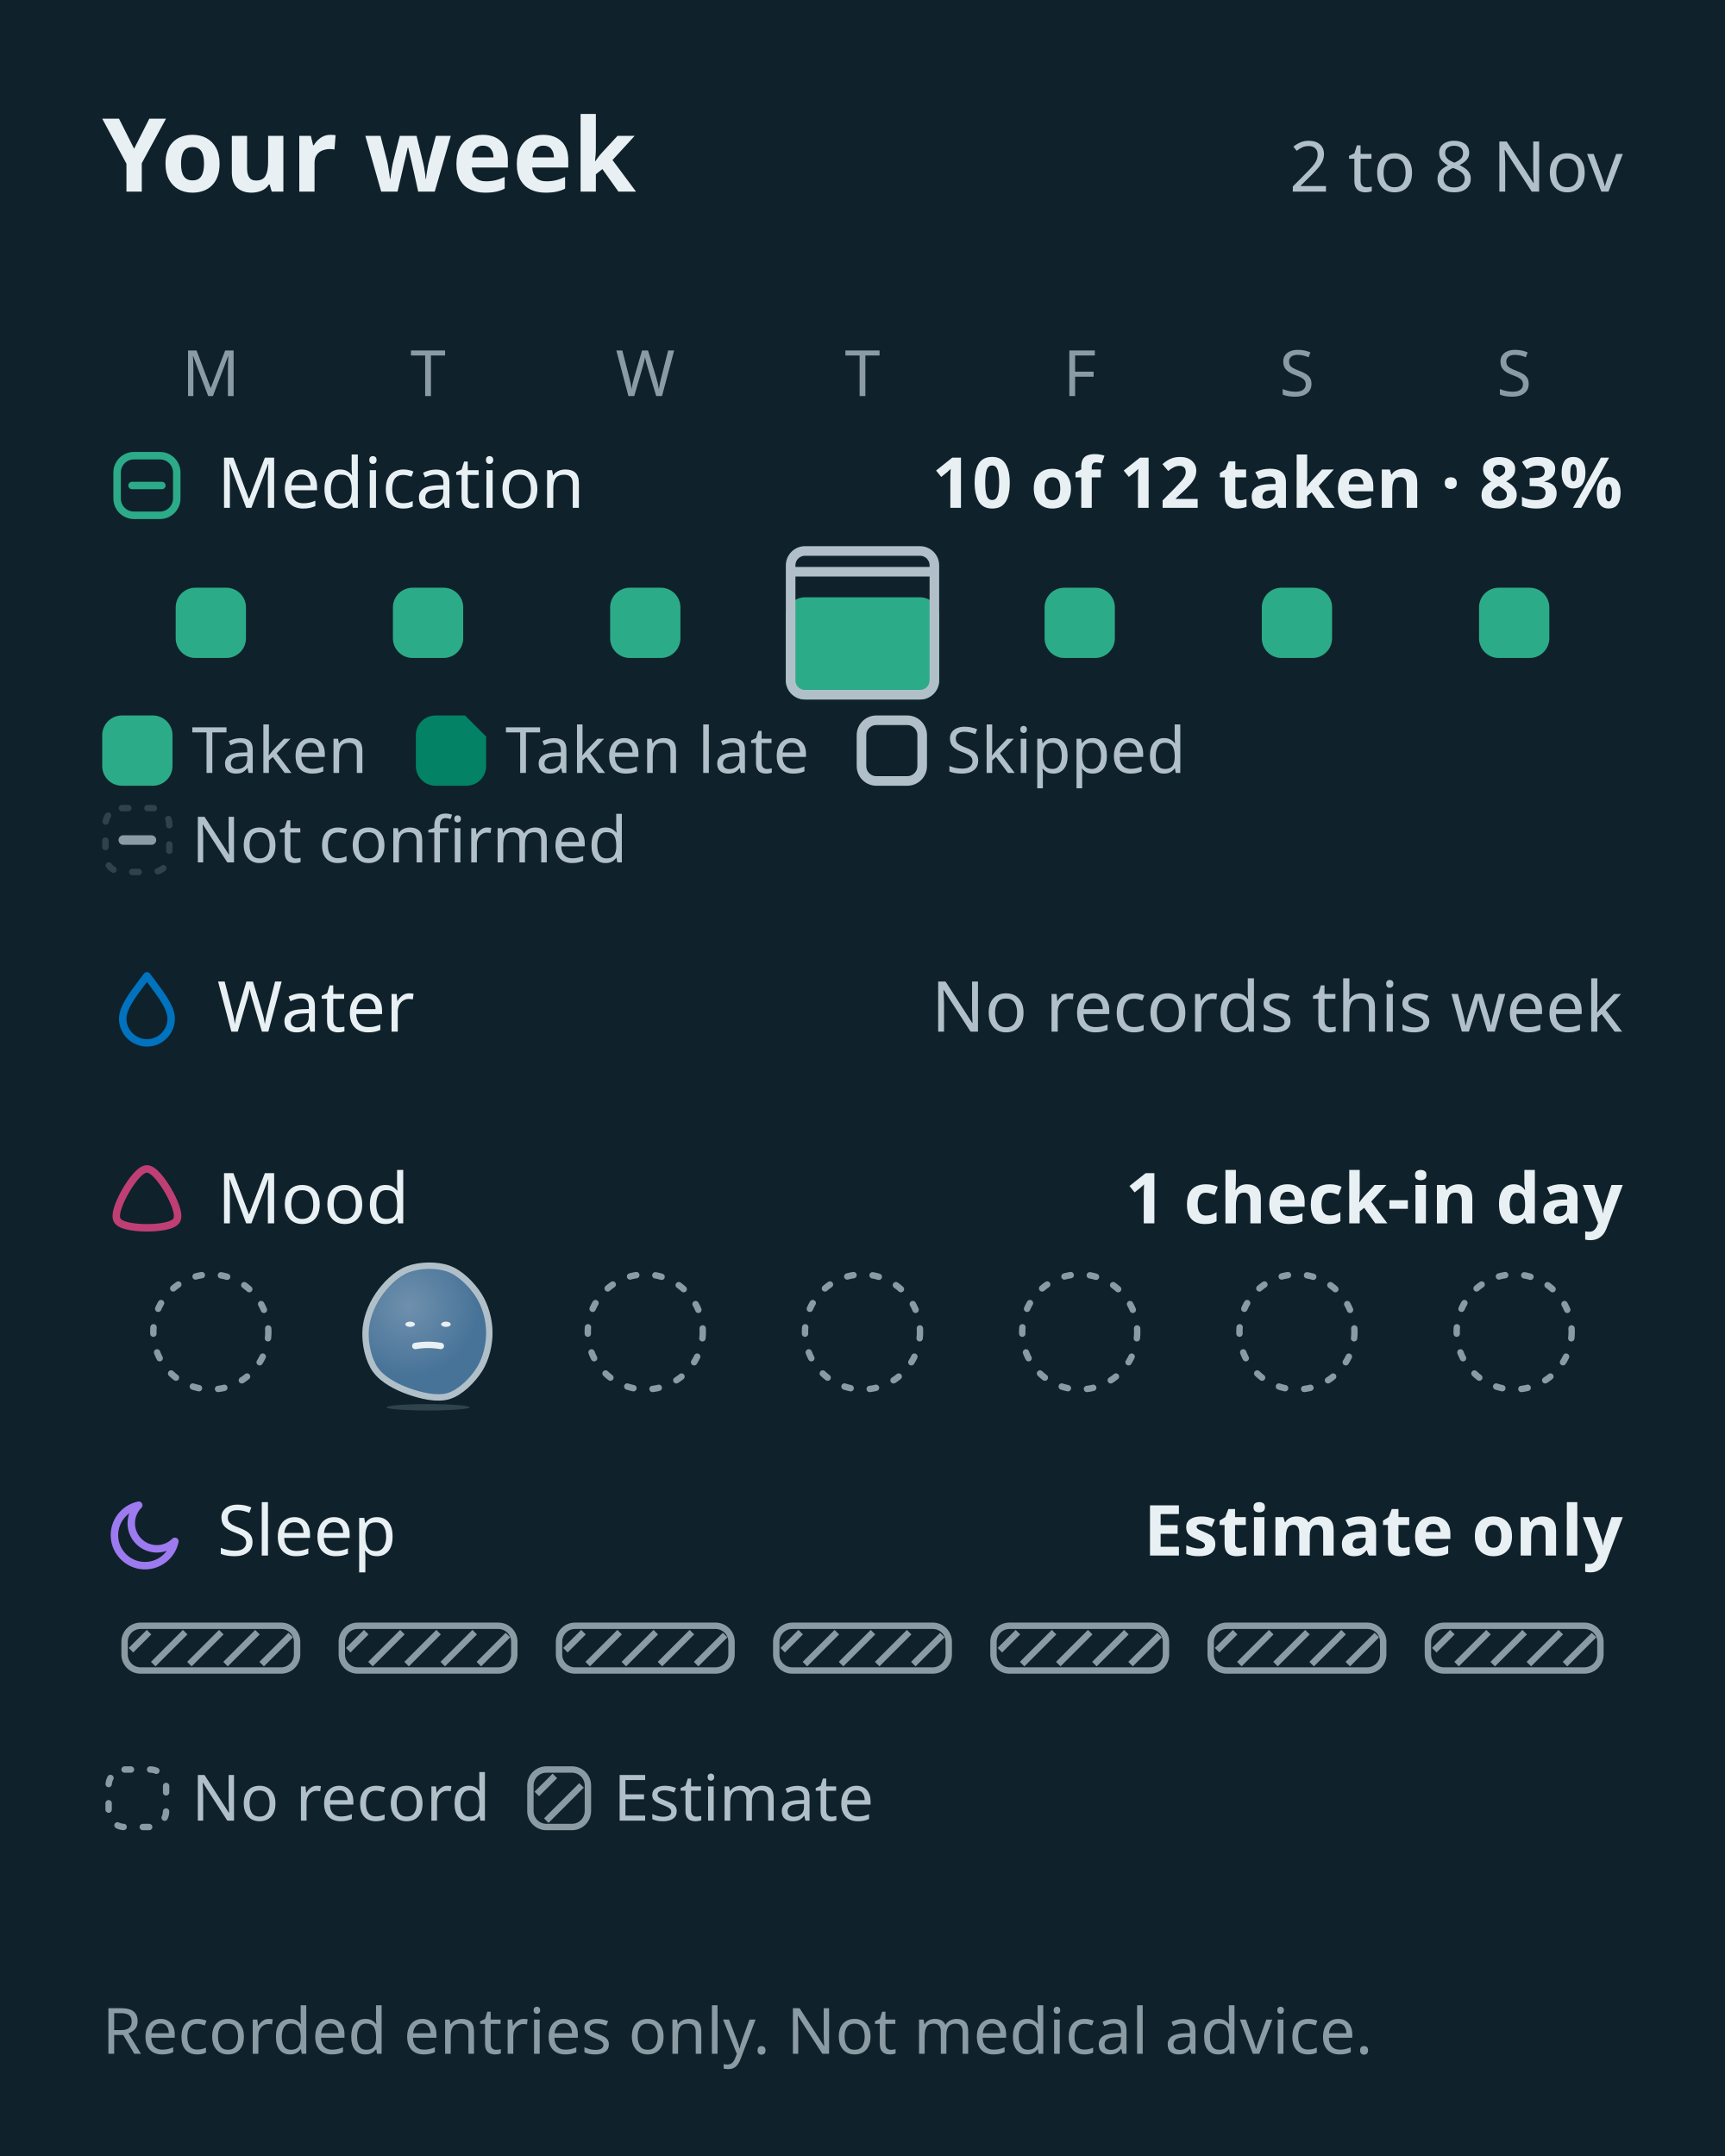
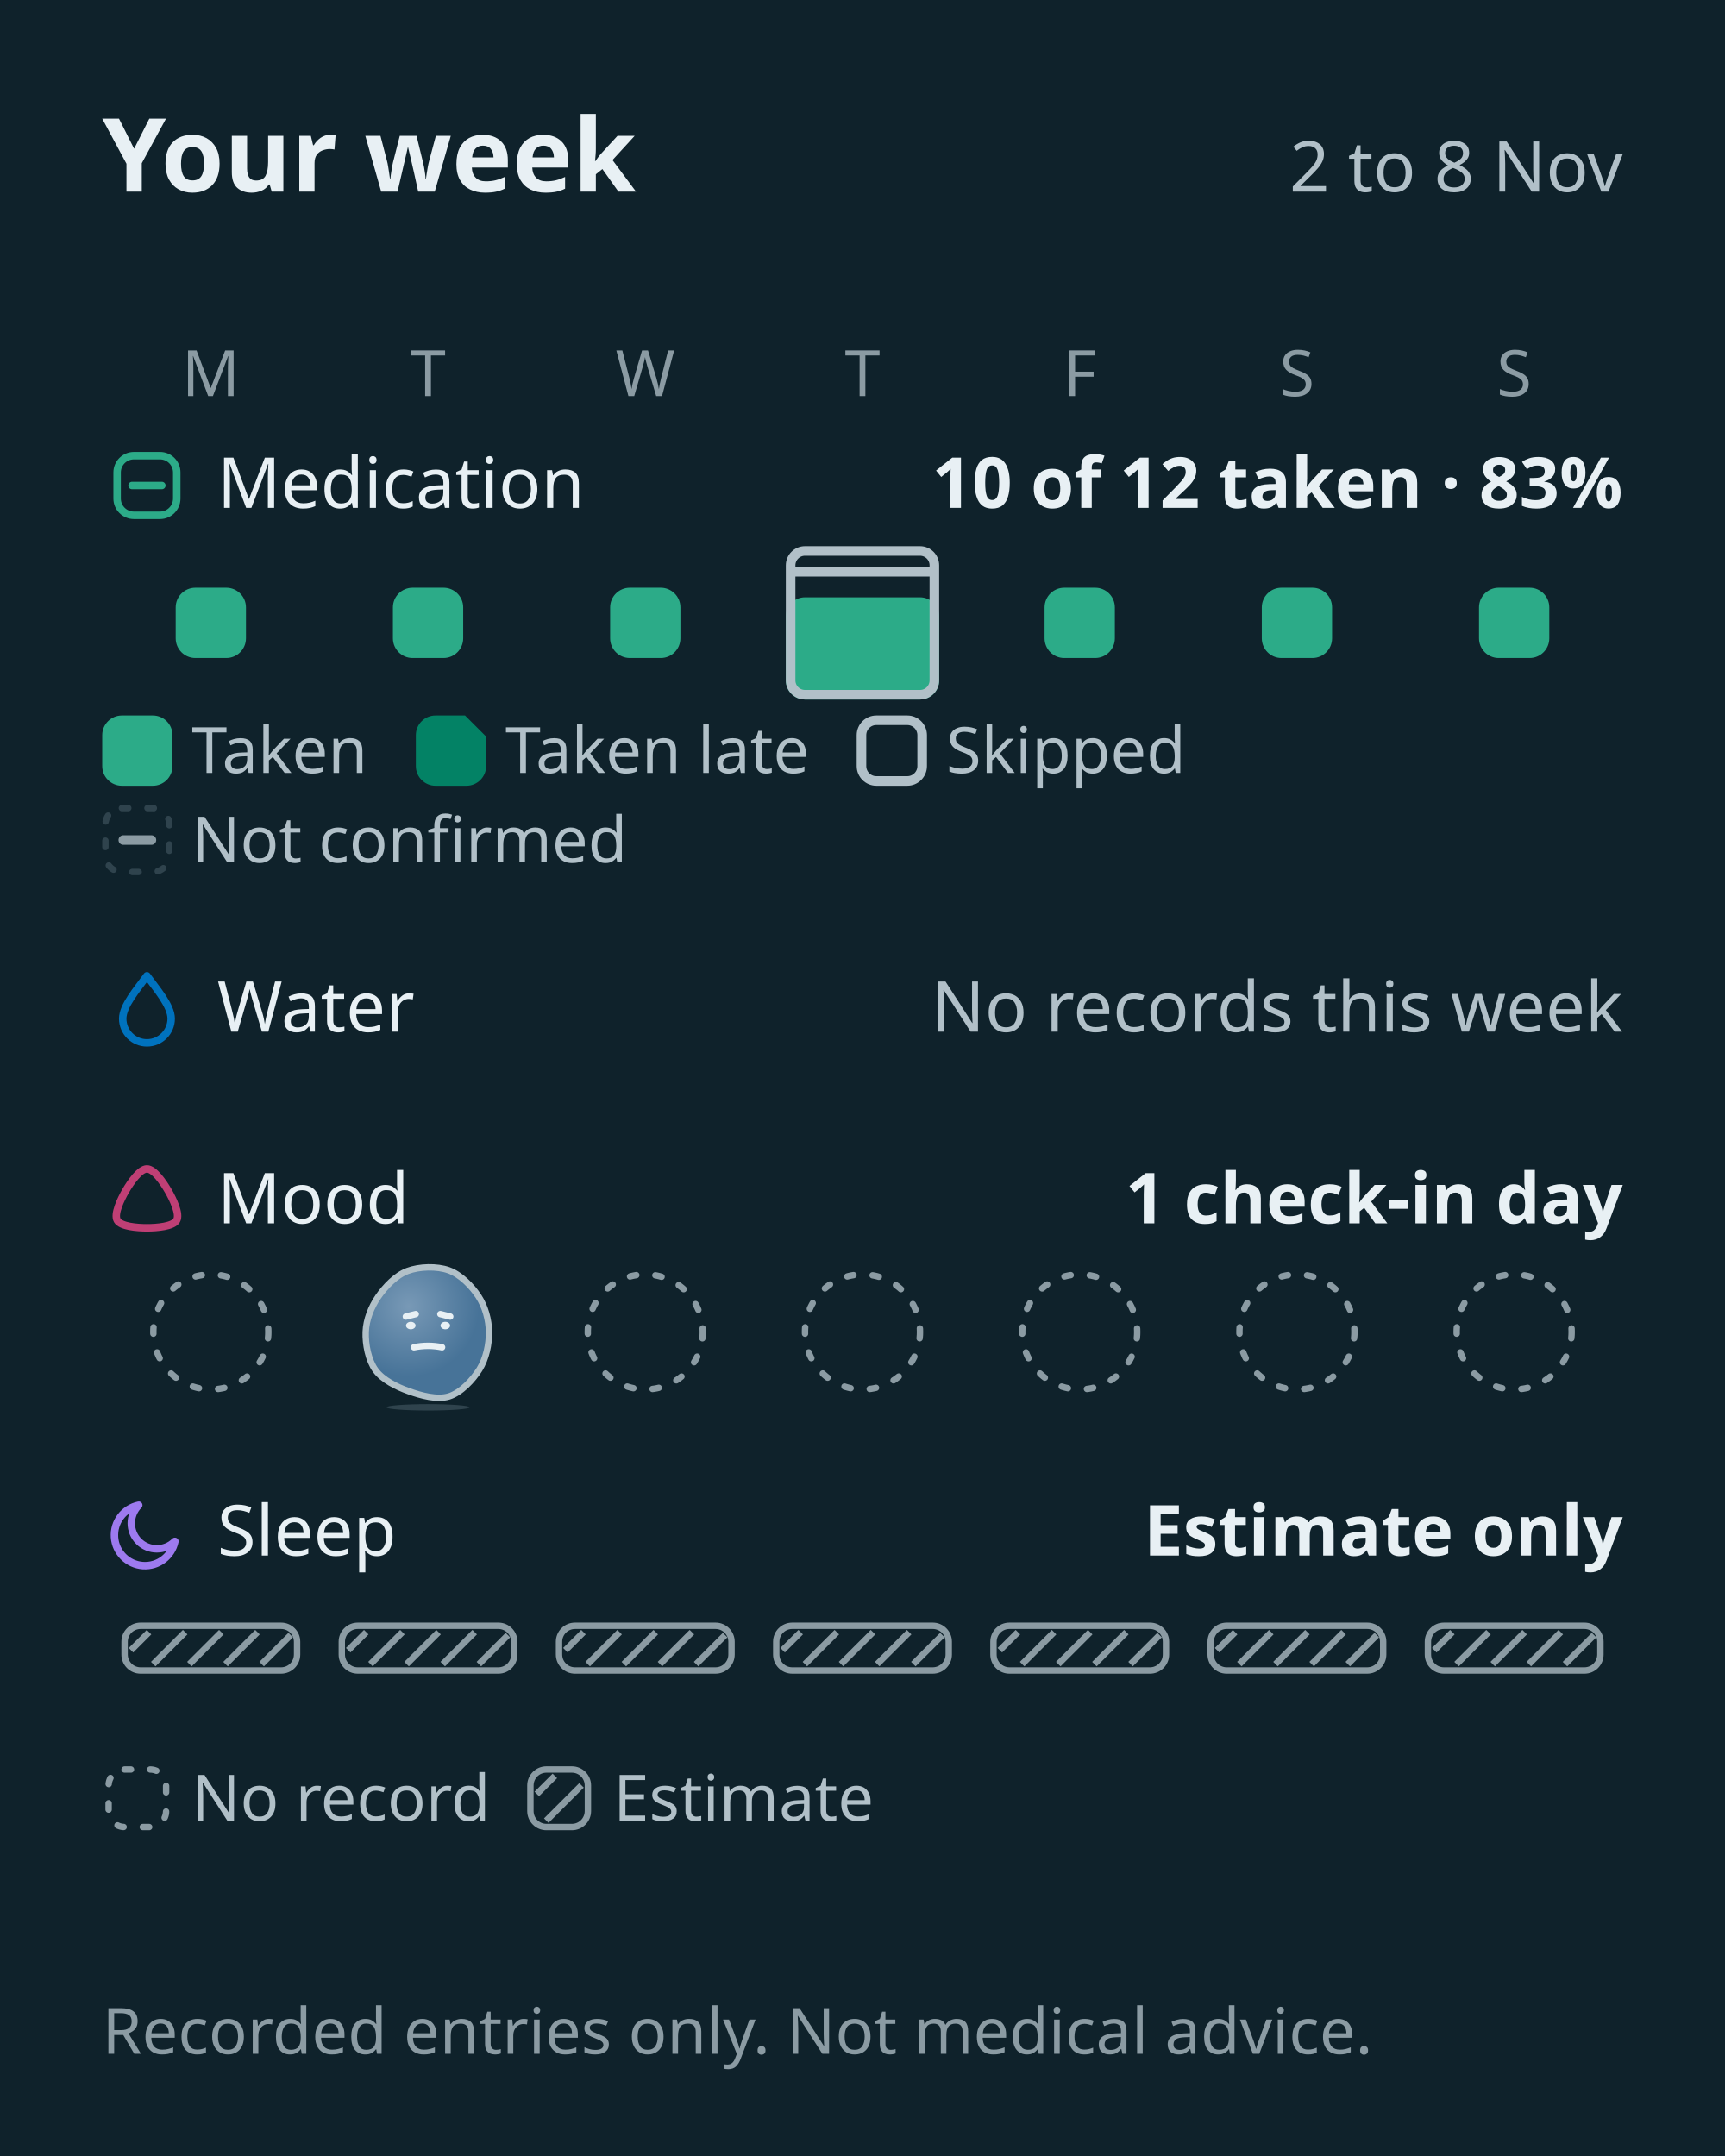
<svg xmlns="http://www.w3.org/2000/svg" width="1080" height="1350" viewBox="0 0 1080 1350">
  <defs>
    <radialGradient id="g1" gradientUnits="userSpaceOnUse" cx="256" cy="818" r="44">
-       <stop offset="0" stop-color="#6f90ad" />
+       <stop offset="0" stop-color="#7899b6" />
      <stop offset="1" stop-color="#477398" />
    </radialGradient>
  </defs>
  <rect width="1080" height="1350" fill="#0f222b" />
  <text x="64" y="120" font-family="Geologica" font-weight="600" font-size="64" fill="#e8f0f4">Your week</text>
  <text x="1016" y="120" font-family="IBM Plex Sans" font-weight="500" font-size="44" fill="#b1c0c8" text-anchor="end">2 to 8 Nov</text>
  <text x="132" y="248" font-family="IBM Plex Sans" font-weight="500" font-size="40" fill="#8b9ba3" text-anchor="middle">M</text>
  <text x="268" y="248" font-family="IBM Plex Sans" font-weight="500" font-size="40" fill="#8b9ba3" text-anchor="middle">T</text>
  <text x="404" y="248" font-family="IBM Plex Sans" font-weight="500" font-size="40" fill="#8b9ba3" text-anchor="middle">W</text>
  <text x="540" y="248" font-family="IBM Plex Sans" font-weight="500" font-size="40" fill="#8b9ba3" text-anchor="middle">T</text>
  <text x="676" y="248" font-family="IBM Plex Sans" font-weight="500" font-size="40" fill="#8b9ba3" text-anchor="middle">F</text>
  <text x="812" y="248" font-family="IBM Plex Sans" font-weight="500" font-size="40" fill="#8b9ba3" text-anchor="middle">S</text>
  <text x="948" y="248" font-family="IBM Plex Sans" font-weight="500" font-size="40" fill="#8b9ba3" text-anchor="middle">S</text>
  <g>
    <rect x="73.33" y="285.33" width="37.33" height="37.33" rx="10.5" fill="none" stroke="#2cab88" stroke-width="4.67" stroke-linecap="round" stroke-linejoin="round" />
    <line x1="82.67" y1="304" x2="101.33" y2="304" stroke="#2cab88" stroke-width="4.67" stroke-linecap="round" stroke-linejoin="round" />
  </g>
  <text x="136" y="318" font-family="IBM Plex Sans" font-weight="500" font-size="44" fill="#e8f0f4">Medication</text>
  <text x="1016" y="318" font-family="IBM Plex Sans" font-weight="600" font-size="44" fill="#e8f0f4" text-anchor="end">10 of 12 taken · 83%</text>
  <g>
    <rect x="110" y="368" width="44" height="44" rx="12.32" fill="#2cab88" />
  </g>
  <g>
    <rect x="246" y="368" width="44" height="44" rx="12.32" fill="#2cab88" />
  </g>
  <g>
    <rect x="382" y="368" width="44" height="44" rx="12.32" fill="#2cab88" />
  </g>
  <g>
    <rect x="492" y="374" width="96" height="64" rx="12" fill="#2cab88" />
    <line x1="495" y1="358" x2="585" y2="358" stroke="#b1c0c8" stroke-width="6" />
    <rect x="495" y="345" width="90" height="90" rx="9" fill="none" stroke="#b1c0c8" stroke-width="6" />
  </g>
  <g>
    <rect x="654" y="368" width="44" height="44" rx="12.32" fill="#2cab88" />
  </g>
  <g>
    <rect x="790" y="368" width="44" height="44" rx="12.32" fill="#2cab88" />
  </g>
  <g>
    <rect x="926" y="368" width="44" height="44" rx="12.32" fill="#2cab88" />
  </g>
  <g>
    <rect x="64" y="448" width="44" height="44" rx="12.32" fill="#2cab88" />
  </g>
  <text x="120" y="484" font-family="IBM Plex Sans" font-weight="500" font-size="40" fill="#b1c0c8">Taken</text>
  <g>
    <path d="M272.68 448 L291.16 448 L304.36 461.2 L304.36 479.68 A12.32 12.32 0 0 1 292.04 492 L272.68 492 A12.32 12.32 0 0 1 260.36 479.68 L260.36 460.32 A12.32 12.32 0 0 1 272.68 448 Z" fill="#038265" />
  </g>
  <text x="316.36" y="484" font-family="IBM Plex Sans" font-weight="500" font-size="40" fill="#b1c0c8">Taken late</text>
  <g>
    <rect x="539.36" y="451" width="38" height="38" rx="9.32" fill="none" stroke="#b1c0c8" stroke-width="6" />
  </g>
  <text x="592.36" y="484" font-family="IBM Plex Sans" font-weight="500" font-size="40" fill="#b1c0c8">Skipped</text>
  <g>
    <rect x="66" y="506" width="40" height="40" rx="10.32" fill="none" stroke="#2f434d" stroke-width="4" stroke-linecap="round" stroke-linejoin="round" stroke-dasharray="4 12" />
    <line x1="77.2" y1="526" x2="94.8" y2="526" stroke="#8b9ba3" stroke-width="6" stroke-linecap="round" stroke-linejoin="round" />
  </g>
  <text x="120" y="540" font-family="IBM Plex Sans" font-weight="500" font-size="40" fill="#b1c0c8">Not confirmed</text>
  <g>
    <path d="M92 611 C85.93 619.4 76.83 629.67 76.83 637.83 A15.17 15.17 0 0 0 107.17 637.83 C107.17 629.67 98.07 619.4 92 611 Z" fill="none" stroke="#0072be" stroke-width="4.67" stroke-linecap="round" stroke-linejoin="round" />
  </g>
  <text x="136" y="646" font-family="IBM Plex Sans" font-weight="500" font-size="44" fill="#e8f0f4">Water</text>
  <text x="1016" y="646" font-family="IBM Plex Sans" font-weight="400" font-size="44" fill="#b1c0c8" text-anchor="end">No records this week</text>
  <g>
    <path d="M92 731.93 C96.45 731.93 102.24 740.33 105.34 745.7 C108.44 751.07 112.81 760.28 110.59 764.13 C108.37 767.98 98.2 768.8 92 768.8 C85.8 768.8 75.63 767.98 73.41 764.13 C71.19 760.28 75.56 751.07 78.66 745.7 C81.76 740.33 87.55 731.93 92 731.93 Z" fill="none" stroke="#bf3f75" stroke-width="4.67" stroke-linecap="round" stroke-linejoin="round" />
  </g>
  <text x="136" y="766" font-family="IBM Plex Sans" font-weight="500" font-size="44" fill="#e8f0f4">Mood</text>
  <text x="1016" y="766" font-family="IBM Plex Sans" font-weight="600" font-size="44" fill="#e8f0f4" text-anchor="end">1 check-in day</text>
  <g>
    <circle cx="132" cy="834" r="36" fill="none" stroke="#8b9ba3" stroke-width="4" stroke-linecap="round" stroke-linejoin="round" stroke-dasharray="4 12" />
  </g>
  <g>
    <ellipse cx="268" cy="881.2" rx="26" ry="2" fill="#2f434d" />
-     <path d="M306.37 834 C306.46 841.74 304.44 850.72 300.22 857.41 C296 864.1 288.42 871.81 281.03 874.11 C273.65 876.41 263.55 873.92 255.91 871.22 C248.26 868.51 239.67 864.06 235.16 857.86 C230.65 851.65 228.6 841.77 228.85 834 C229.1 826.23 232.26 817.76 236.66 811.23 C241.06 804.69 247.89 797.59 255.26 794.79 C262.63 791.98 273.46 791.7 280.87 794.4 C288.27 797.1 295.42 804.39 299.67 810.99 C303.92 817.59 306.28 826.26 306.37 834 Z" fill="url(#g1)" stroke="#b1c0c8" stroke-width="4" stroke-linecap="round" stroke-linejoin="round" />
-     <ellipse cx="256.8" cy="829.2" rx="3" ry="1.65" fill="#e8f0f4" />
-     <ellipse cx="279.2" cy="829.2" rx="3" ry="1.65" fill="#e8f0f4" />
-     <path d="M260 842.8 Q268 841.4 276 842.8" fill="none" stroke="#e8f0f4" stroke-width="4" stroke-linecap="round" stroke-linejoin="round" />
+     <path d="M306.16 834 C306.27 841.61 304.38 850.67 300.2 857.4 C296.03 864.13 288.49 872.09 281.12 874.37 C273.74 876.66 263.61 873.86 255.94 871.11 C248.27 868.37 239.6 864.09 235.1 857.9 C230.61 851.72 228.68 841.65 228.96 834 C229.24 826.35 232.41 818.36 236.78 812 C241.16 805.64 247.85 798.59 255.21 795.82 C262.57 793.06 273.53 792.75 280.93 795.4 C288.33 798.05 295.38 805.31 299.59 811.74 C303.79 818.17 306.06 826.39 306.16 834 Z" fill="url(#g1)" stroke="#b1c0c8" stroke-width="4" stroke-linecap="round" stroke-linejoin="round" />
+     <ellipse cx="257.2" cy="830" rx="3" ry="2.34" fill="#e8f0f4" />
+     <ellipse cx="278.8" cy="830" rx="3" ry="2.34" fill="#e8f0f4" />
+     <path d="M259.2 843.6 Q268 841.8 276.8 843.6" fill="none" stroke="#e8f0f4" stroke-width="4" stroke-linecap="round" stroke-linejoin="round" />
+     <line x1="254.1" y1="824.37" x2="260.3" y2="822.83" stroke="#e8f0f4" stroke-width="4" stroke-linecap="round" stroke-linejoin="round" />
+     <line x1="281.9" y1="824.37" x2="275.7" y2="822.83" stroke="#e8f0f4" stroke-width="4" stroke-linecap="round" stroke-linejoin="round" />
  </g>
  <g>
    <circle cx="404" cy="834" r="36" fill="none" stroke="#8b9ba3" stroke-width="4" stroke-linecap="round" stroke-linejoin="round" stroke-dasharray="4 12" />
  </g>
  <g>
    <circle cx="540" cy="834" r="36" fill="none" stroke="#8b9ba3" stroke-width="4" stroke-linecap="round" stroke-linejoin="round" stroke-dasharray="4 12" />
  </g>
  <g>
    <circle cx="676" cy="834" r="36" fill="none" stroke="#8b9ba3" stroke-width="4" stroke-linecap="round" stroke-linejoin="round" stroke-dasharray="4 12" />
  </g>
  <g>
    <circle cx="812" cy="834" r="36" fill="none" stroke="#8b9ba3" stroke-width="4" stroke-linecap="round" stroke-linejoin="round" stroke-dasharray="4 12" />
  </g>
  <g>
    <circle cx="948" cy="834" r="36" fill="none" stroke="#8b9ba3" stroke-width="4" stroke-linecap="round" stroke-linejoin="round" stroke-dasharray="4 12" />
  </g>
  <g>
    <path d="M109.5 965.13 A19.13 19.13 0 1 1 86.87 942.5 A15.4 15.4 0 0 0 109.5 965.13 Z" fill="none" stroke="#9d7aef" stroke-width="4.67" stroke-linecap="round" stroke-linejoin="round" />
  </g>
  <text x="136" y="974" font-family="IBM Plex Sans" font-weight="500" font-size="44" fill="#e8f0f4">Sleep</text>
  <text x="1016" y="974" font-family="IBM Plex Sans" font-weight="600" font-size="44" fill="#e8f0f4" text-anchor="end">Estimate only</text>
  <g>
    <rect x="78" y="1018" width="108" height="28" rx="10" fill="none" stroke="#8b9ba3" stroke-width="4" />
    <line x1="82" y1="1033.31" x2="93.31" y2="1022" stroke="#8b9ba3" stroke-width="4" />
    <line x1="95.94" y1="1042" x2="115.94" y2="1022" stroke="#8b9ba3" stroke-width="4" />
    <line x1="118.57" y1="1042" x2="138.57" y2="1022" stroke="#8b9ba3" stroke-width="4" />
    <line x1="141.2" y1="1042" x2="161.2" y2="1022" stroke="#8b9ba3" stroke-width="4" />
    <line x1="163.82" y1="1042" x2="182" y2="1023.82" stroke="#8b9ba3" stroke-width="4" />
  </g>
  <g>
    <rect x="214" y="1018" width="108" height="28" rx="10" fill="none" stroke="#8b9ba3" stroke-width="4" />
    <line x1="218" y1="1033.31" x2="229.31" y2="1022" stroke="#8b9ba3" stroke-width="4" />
    <line x1="231.94" y1="1042" x2="251.94" y2="1022" stroke="#8b9ba3" stroke-width="4" />
    <line x1="254.57" y1="1042" x2="274.57" y2="1022" stroke="#8b9ba3" stroke-width="4" />
    <line x1="277.2" y1="1042" x2="297.2" y2="1022" stroke="#8b9ba3" stroke-width="4" />
    <line x1="299.82" y1="1042" x2="318" y2="1023.82" stroke="#8b9ba3" stroke-width="4" />
  </g>
  <g>
    <rect x="350" y="1018" width="108" height="28" rx="10" fill="none" stroke="#8b9ba3" stroke-width="4" />
    <line x1="354" y1="1033.31" x2="365.31" y2="1022" stroke="#8b9ba3" stroke-width="4" />
    <line x1="367.94" y1="1042" x2="387.94" y2="1022" stroke="#8b9ba3" stroke-width="4" />
    <line x1="390.57" y1="1042" x2="410.57" y2="1022" stroke="#8b9ba3" stroke-width="4" />
    <line x1="413.2" y1="1042" x2="433.2" y2="1022" stroke="#8b9ba3" stroke-width="4" />
    <line x1="435.82" y1="1042" x2="454" y2="1023.82" stroke="#8b9ba3" stroke-width="4" />
  </g>
  <g>
    <rect x="486" y="1018" width="108" height="28" rx="10" fill="none" stroke="#8b9ba3" stroke-width="4" />
    <line x1="490" y1="1033.31" x2="501.31" y2="1022" stroke="#8b9ba3" stroke-width="4" />
    <line x1="503.94" y1="1042" x2="523.94" y2="1022" stroke="#8b9ba3" stroke-width="4" />
    <line x1="526.57" y1="1042" x2="546.57" y2="1022" stroke="#8b9ba3" stroke-width="4" />
    <line x1="549.2" y1="1042" x2="569.2" y2="1022" stroke="#8b9ba3" stroke-width="4" />
    <line x1="571.82" y1="1042" x2="590" y2="1023.82" stroke="#8b9ba3" stroke-width="4" />
  </g>
  <g>
    <rect x="622" y="1018" width="108" height="28" rx="10" fill="none" stroke="#8b9ba3" stroke-width="4" />
    <line x1="626" y1="1033.31" x2="637.31" y2="1022" stroke="#8b9ba3" stroke-width="4" />
    <line x1="639.94" y1="1042" x2="659.94" y2="1022" stroke="#8b9ba3" stroke-width="4" />
    <line x1="662.57" y1="1042" x2="682.57" y2="1022" stroke="#8b9ba3" stroke-width="4" />
    <line x1="685.2" y1="1042" x2="705.2" y2="1022" stroke="#8b9ba3" stroke-width="4" />
    <line x1="707.82" y1="1042" x2="726" y2="1023.82" stroke="#8b9ba3" stroke-width="4" />
  </g>
  <g>
    <rect x="758" y="1018" width="108" height="28" rx="10" fill="none" stroke="#8b9ba3" stroke-width="4" />
    <line x1="762" y1="1033.31" x2="773.31" y2="1022" stroke="#8b9ba3" stroke-width="4" />
    <line x1="775.94" y1="1042" x2="795.94" y2="1022" stroke="#8b9ba3" stroke-width="4" />
    <line x1="798.57" y1="1042" x2="818.57" y2="1022" stroke="#8b9ba3" stroke-width="4" />
    <line x1="821.2" y1="1042" x2="841.2" y2="1022" stroke="#8b9ba3" stroke-width="4" />
    <line x1="843.82" y1="1042" x2="862" y2="1023.82" stroke="#8b9ba3" stroke-width="4" />
  </g>
  <g>
    <rect x="894" y="1018" width="108" height="28" rx="10" fill="none" stroke="#8b9ba3" stroke-width="4" />
    <line x1="898" y1="1033.31" x2="909.31" y2="1022" stroke="#8b9ba3" stroke-width="4" />
    <line x1="911.94" y1="1042" x2="931.94" y2="1022" stroke="#8b9ba3" stroke-width="4" />
    <line x1="934.57" y1="1042" x2="954.57" y2="1022" stroke="#8b9ba3" stroke-width="4" />
    <line x1="957.2" y1="1042" x2="977.2" y2="1022" stroke="#8b9ba3" stroke-width="4" />
    <line x1="979.82" y1="1042" x2="998" y2="1023.82" stroke="#8b9ba3" stroke-width="4" />
  </g>
  <g>
    <rect x="68" y="1108" width="36" height="36" rx="10" fill="none" stroke="#8b9ba3" stroke-width="4" stroke-linecap="round" stroke-linejoin="round" stroke-dasharray="4 12" />
  </g>
  <text x="120" y="1140" font-family="IBM Plex Sans" font-weight="500" font-size="40" fill="#b1c0c8">No record</text>
  <g>
    <rect x="332.08" y="1108" width="36" height="36" rx="10" fill="none" stroke="#8b9ba3" stroke-width="4" />
    <line x1="336.08" y1="1123.31" x2="347.39" y2="1112" stroke="#8b9ba3" stroke-width="4" />
    <line x1="342.02" y1="1140" x2="364.08" y2="1117.94" stroke="#8b9ba3" stroke-width="4" />
  </g>
  <text x="384.08" y="1140" font-family="IBM Plex Sans" font-weight="500" font-size="40" fill="#b1c0c8">Estimate</text>
  <text x="64" y="1286" font-family="IBM Plex Sans" font-weight="500" font-size="40" fill="#8b9ba3">Recorded entries only. Not medical advice.</text>
</svg>
